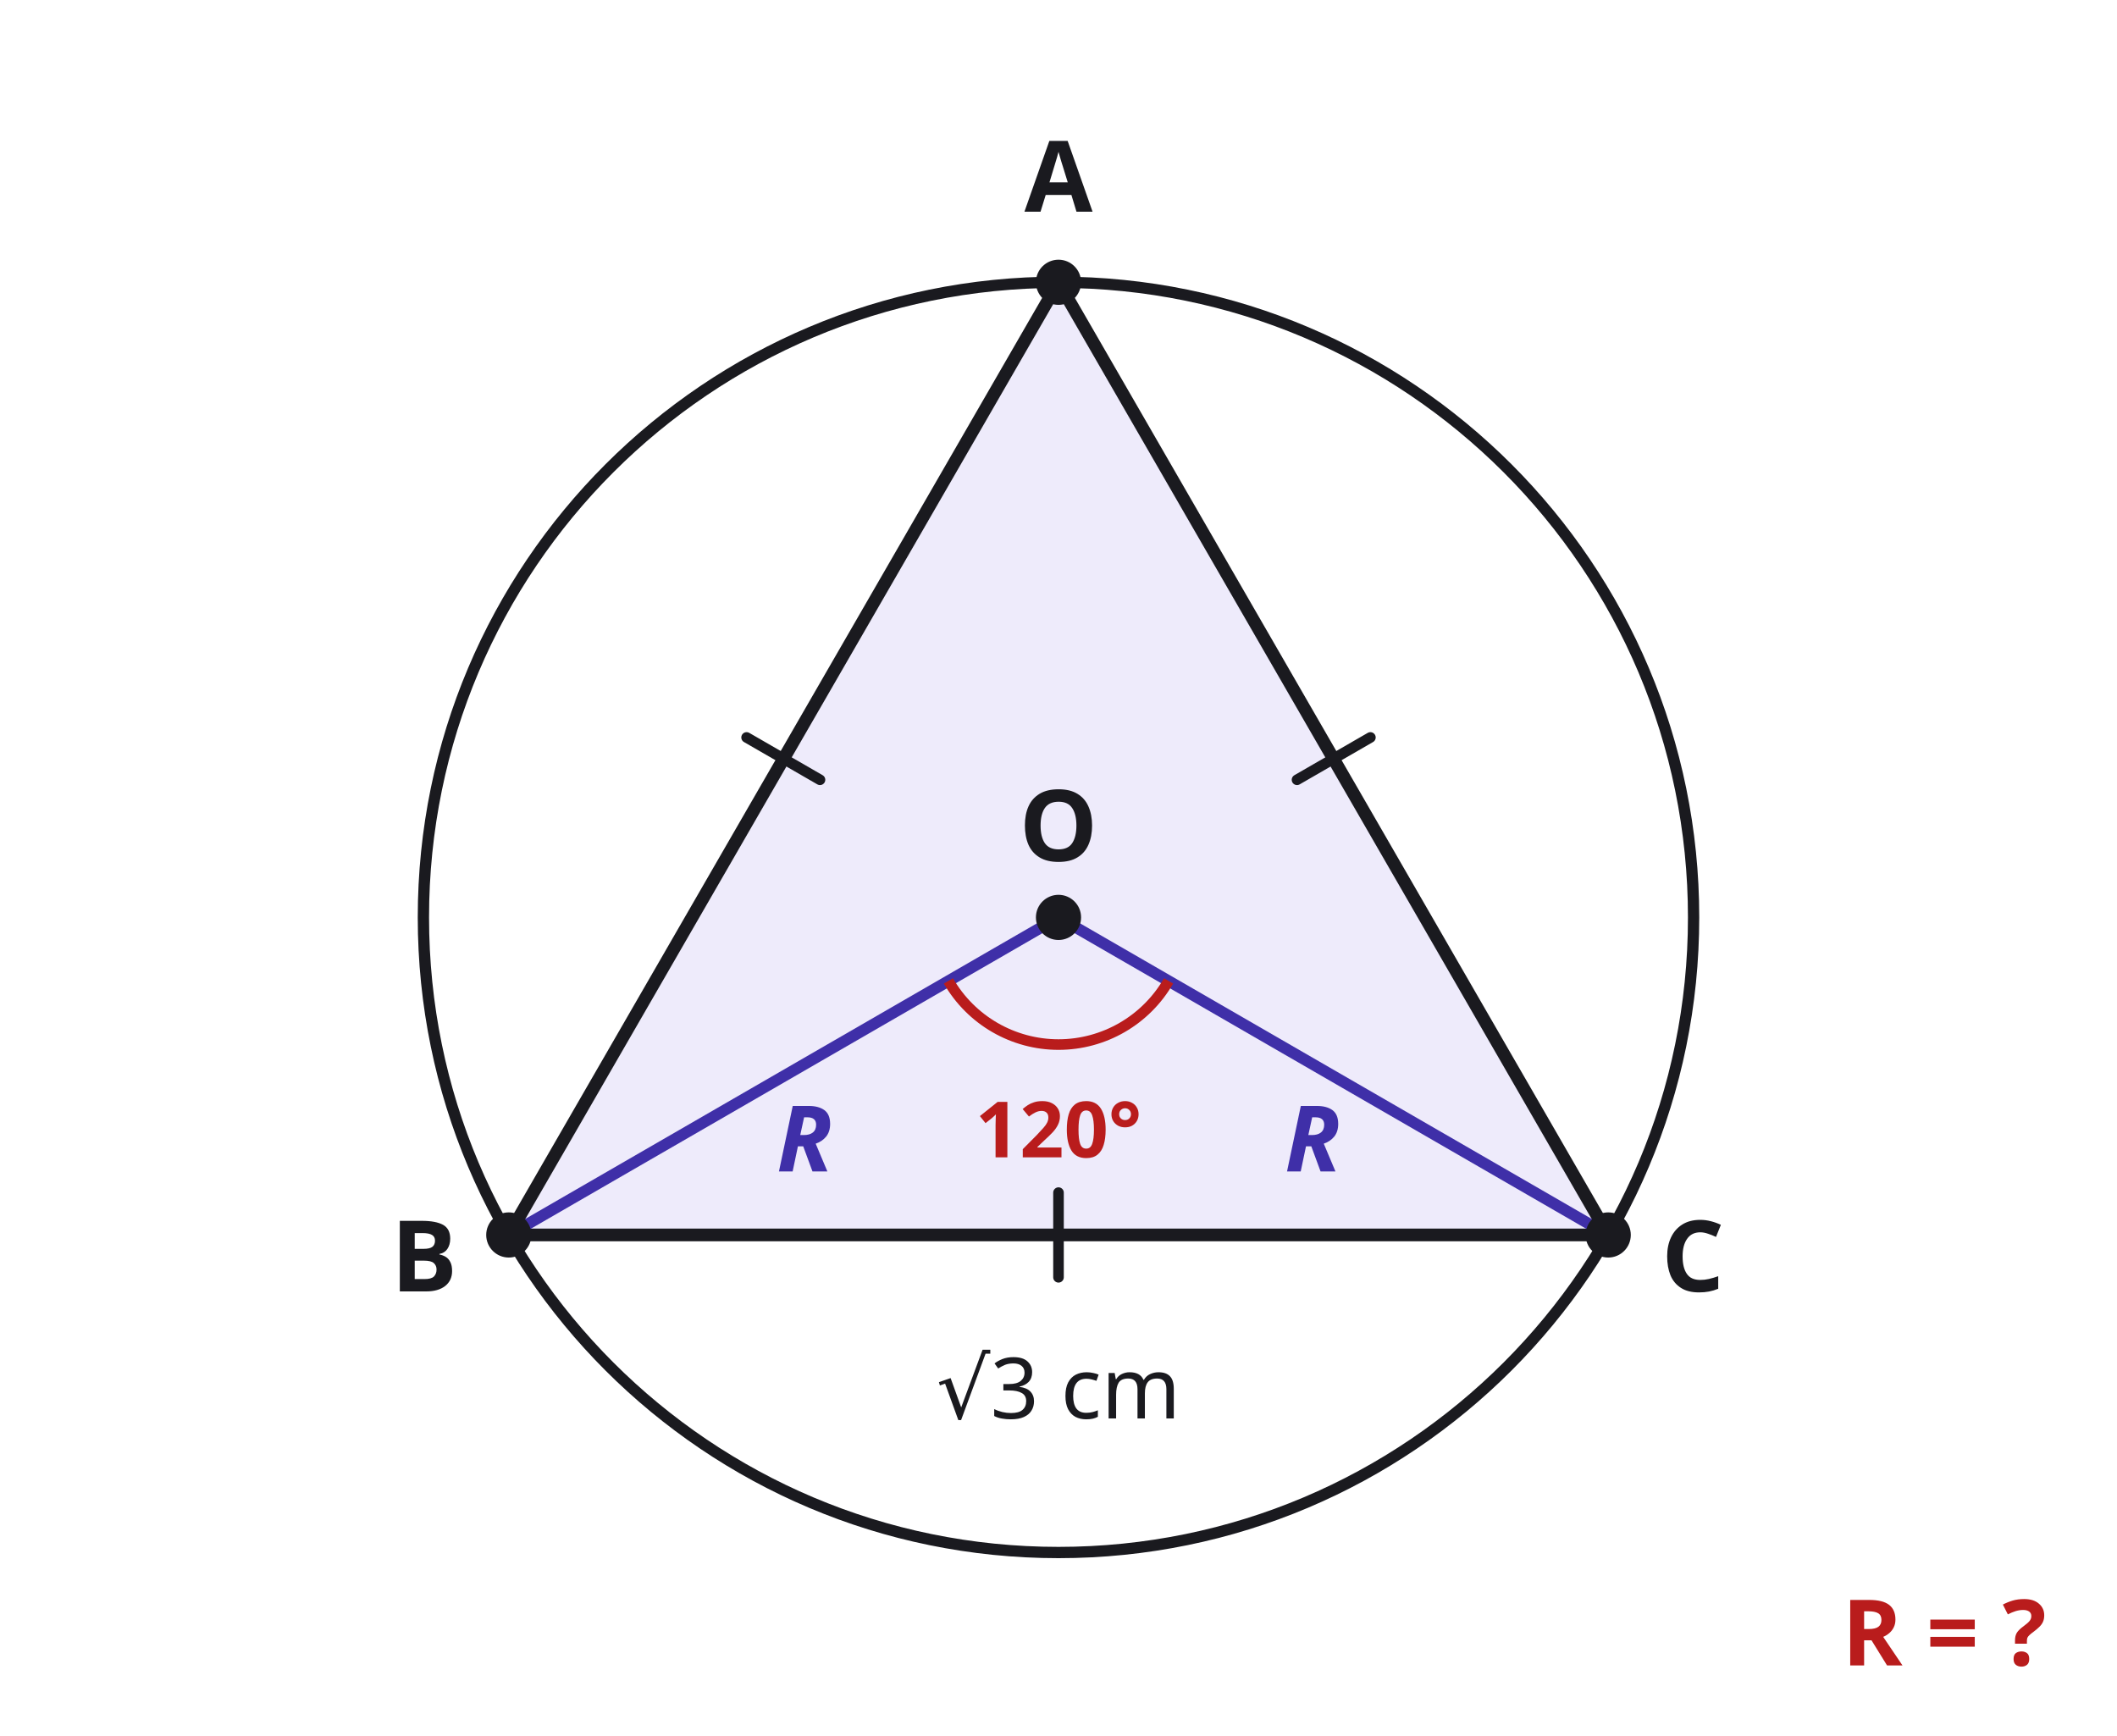
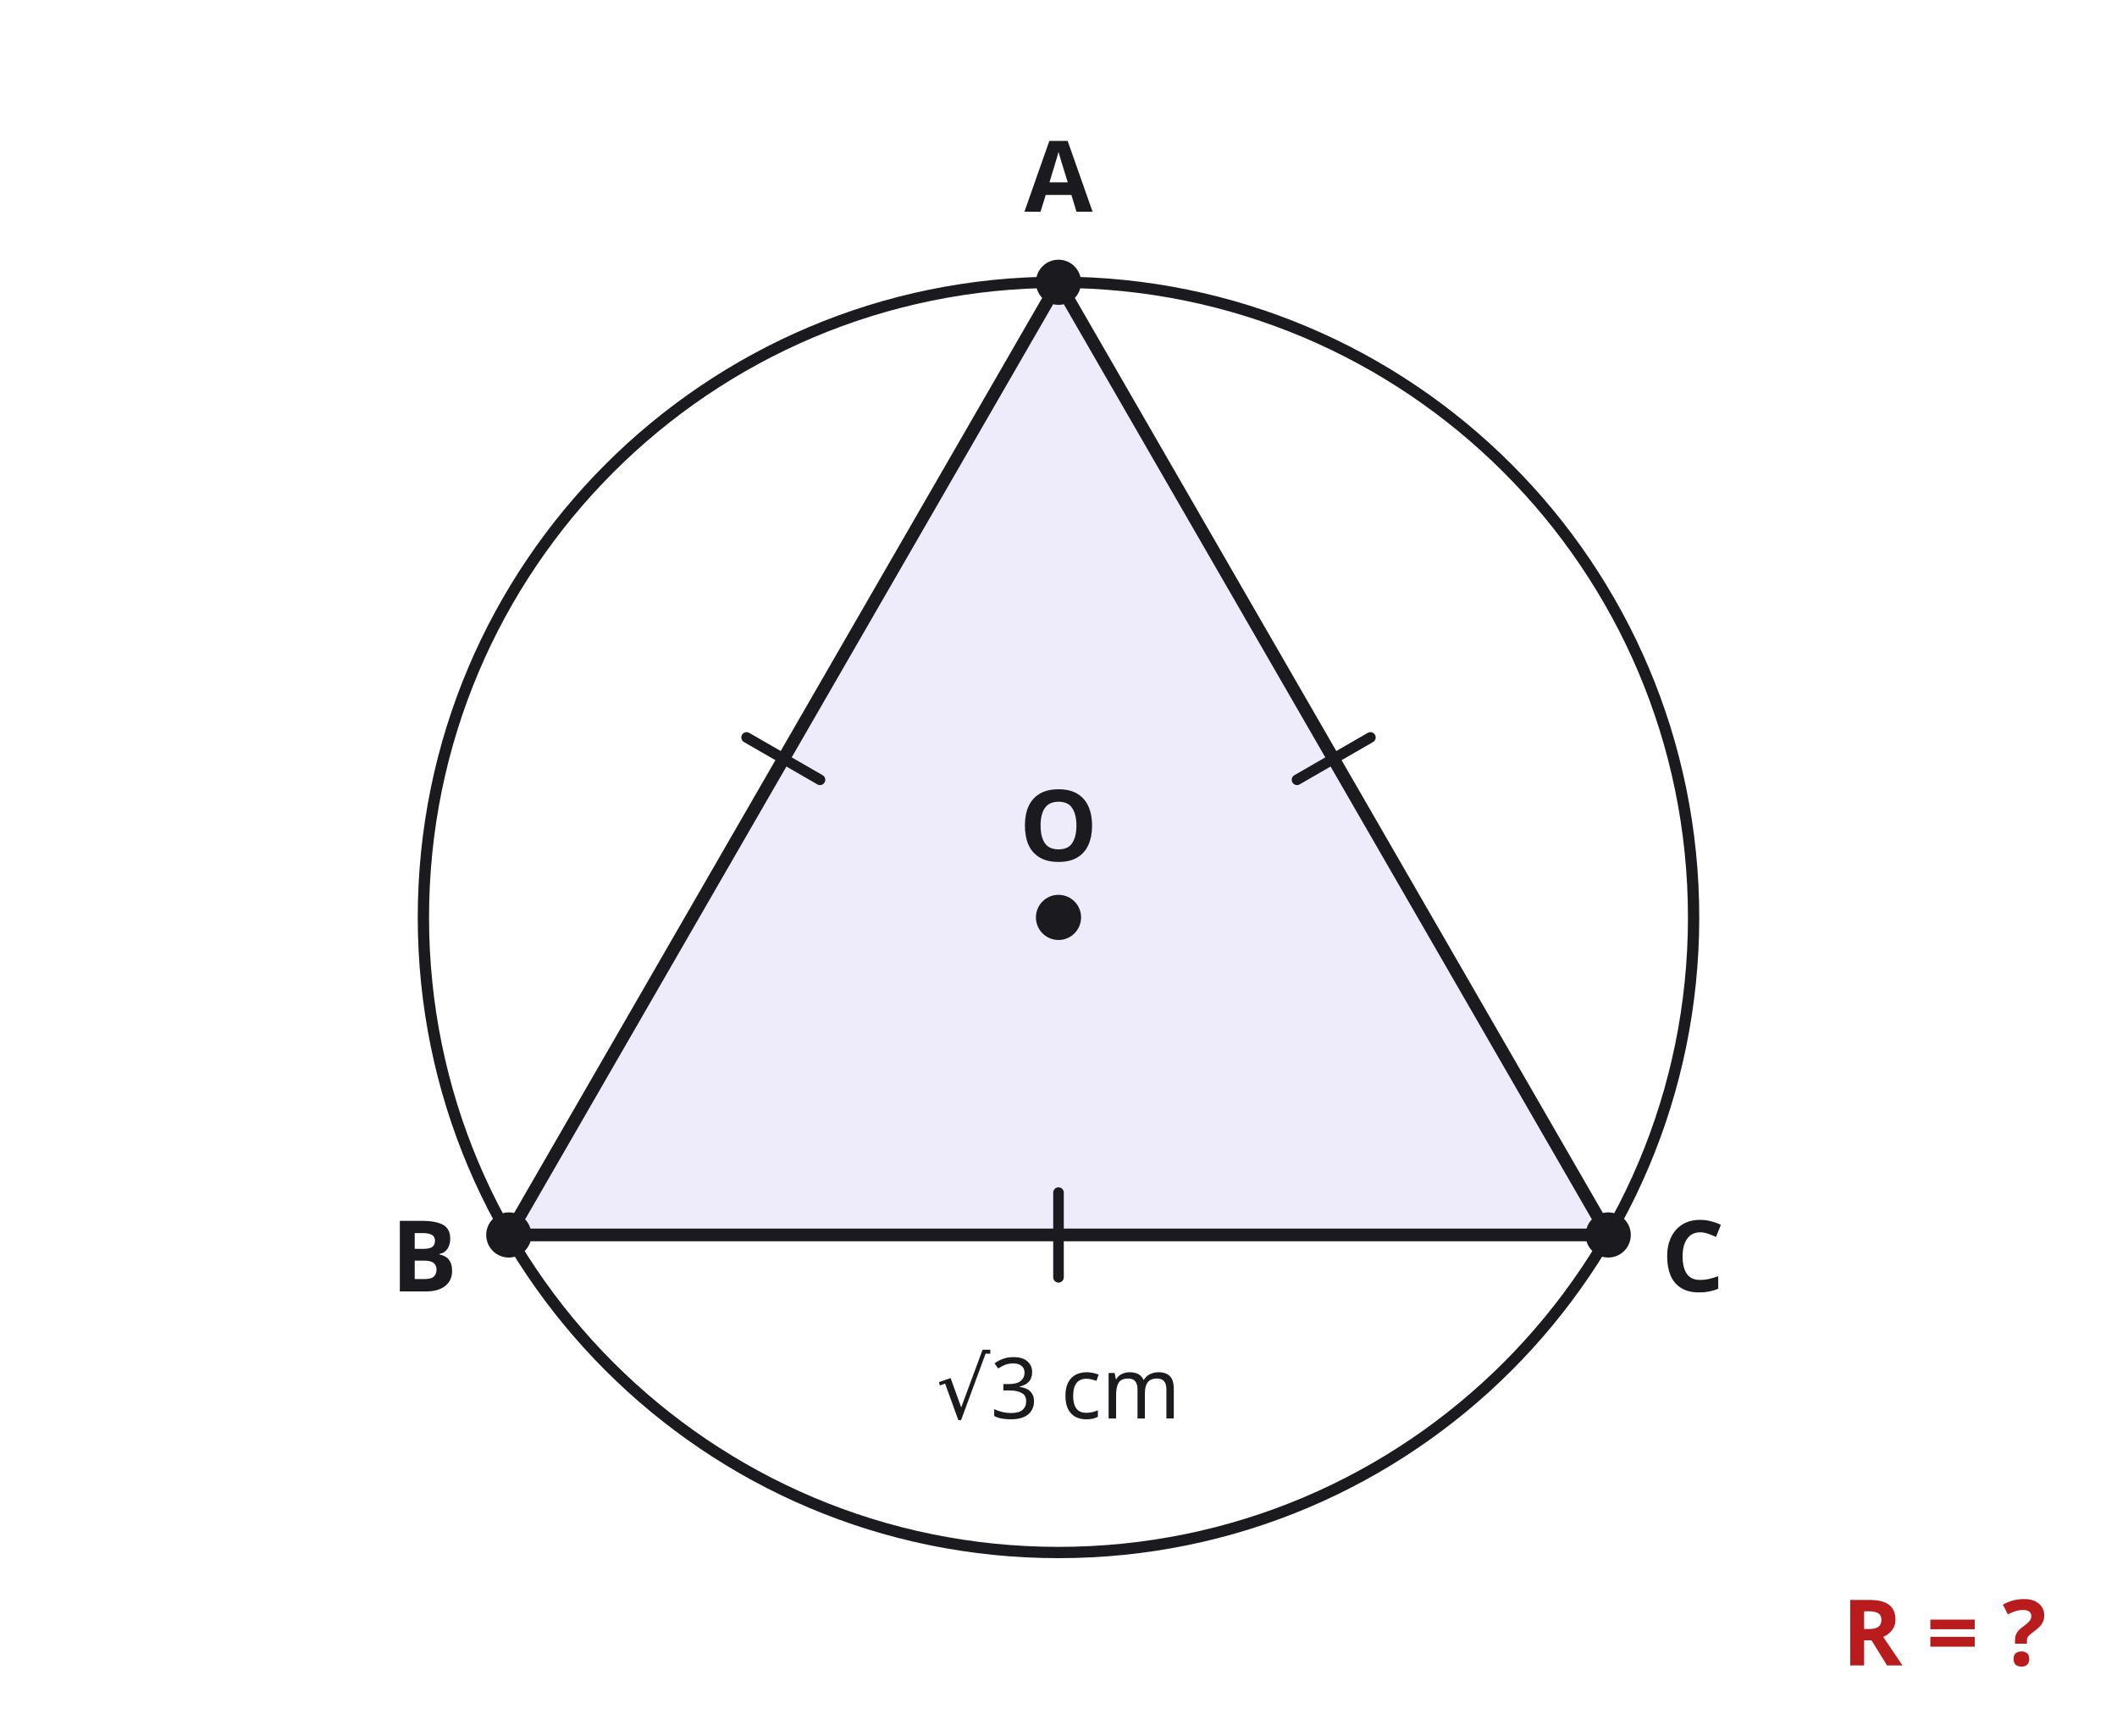
- <svg xmlns="http://www.w3.org/2000/svg" viewBox="0 0 300 246" width="300" height="246" role="img" aria-label="Equilateral triangle ABC with sides root 3 cm inscribed in a circle centre O; radii OB and OC make a 120 degree angle at O, and the radius R is asked">
+ <svg xmlns="http://www.w3.org/2000/svg" viewBox="0 0 300 246" width="300" height="246" role="img" aria-label="Equilateral triangle ABC with sides root 3 cm inscribed in a circle centre O; the radius R is asked">
  <circle cx="150" cy="130" r="90" fill="none" stroke="#1a1a1f" stroke-width="1.6" />
  <path d="M150 40 L72.1 175 L227.9 175 Z" fill="#6d5ae0" fill-opacity="0.12" stroke="none" />
  <path d="M150 40 L72.1 175 L227.9 175 Z" fill="none" stroke="#1a1a1f" stroke-width="1.8" stroke-linejoin="round" stroke-linecap="round" />
-   <path d="M150 130 L72.1 175" fill="none" stroke="#3f2fa8" stroke-width="1.6" stroke-linejoin="round" stroke-linecap="round" />
-   <path d="M150 130 L227.9 175" fill="none" stroke="#3f2fa8" stroke-width="1.6" stroke-linejoin="round" stroke-linecap="round" />
-   <path d="M134.4 139 A18 18 0 0 0 165.6 139" fill="none" stroke="#b91c1c" stroke-width="1.5" />
  <circle cx="150" cy="40" r="3.2" fill="#1a1a1f" />
  <circle cx="72.1" cy="175" r="3.2" fill="#1a1a1f" />
  <circle cx="227.9" cy="175" r="3.2" fill="#1a1a1f" />
  <circle cx="150" cy="130" r="3.2" fill="#1a1a1f" />
  <text x="150" y="30" font-family="system-ui, sans-serif" font-size="14" font-weight="700" fill="#1a1a1f" text-anchor="middle">A</text>
  <text x="60.1" y="183" font-family="system-ui, sans-serif" font-size="14" font-weight="700" fill="#1a1a1f" text-anchor="middle">B</text>
  <text x="239.9" y="183" font-family="system-ui, sans-serif" font-size="14" font-weight="700" fill="#1a1a1f" text-anchor="middle">C</text>
  <text x="150" y="122" font-family="system-ui, sans-serif" font-size="14" font-weight="700" fill="#1a1a1f" text-anchor="middle">O</text>
-   <text x="150" y="164" font-family="system-ui, sans-serif" font-size="11" font-weight="700" fill="#b91c1c" text-anchor="middle">120°</text>
-   <text x="114" y="166" font-family="system-ui, sans-serif" font-size="13" font-weight="700" font-style="italic" fill="#3f2fa8" text-anchor="middle">R</text>
-   <text x="186" y="166" font-family="system-ui, sans-serif" font-size="13" font-weight="700" font-style="italic" fill="#3f2fa8" text-anchor="middle">R</text>
  <text x="150" y="201" font-family="system-ui, sans-serif" font-size="12" fill="#1a1a1f" text-anchor="middle">√3 cm</text>
  <path d="M116.2 110.5 L105.8 104.5" fill="none" stroke="#1a1a1f" stroke-width="1.5" stroke-linejoin="round" stroke-linecap="round" />
  <path d="M194.2 104.5 L183.8 110.5" fill="none" stroke="#1a1a1f" stroke-width="1.5" stroke-linejoin="round" stroke-linecap="round" />
  <path d="M150 169 L150 181" fill="none" stroke="#1a1a1f" stroke-width="1.5" stroke-linejoin="round" stroke-linecap="round" />
  <text x="290" y="236" font-family="system-ui, sans-serif" font-size="13" font-weight="700" fill="#b91c1c" text-anchor="end">R = ?</text>
</svg>
